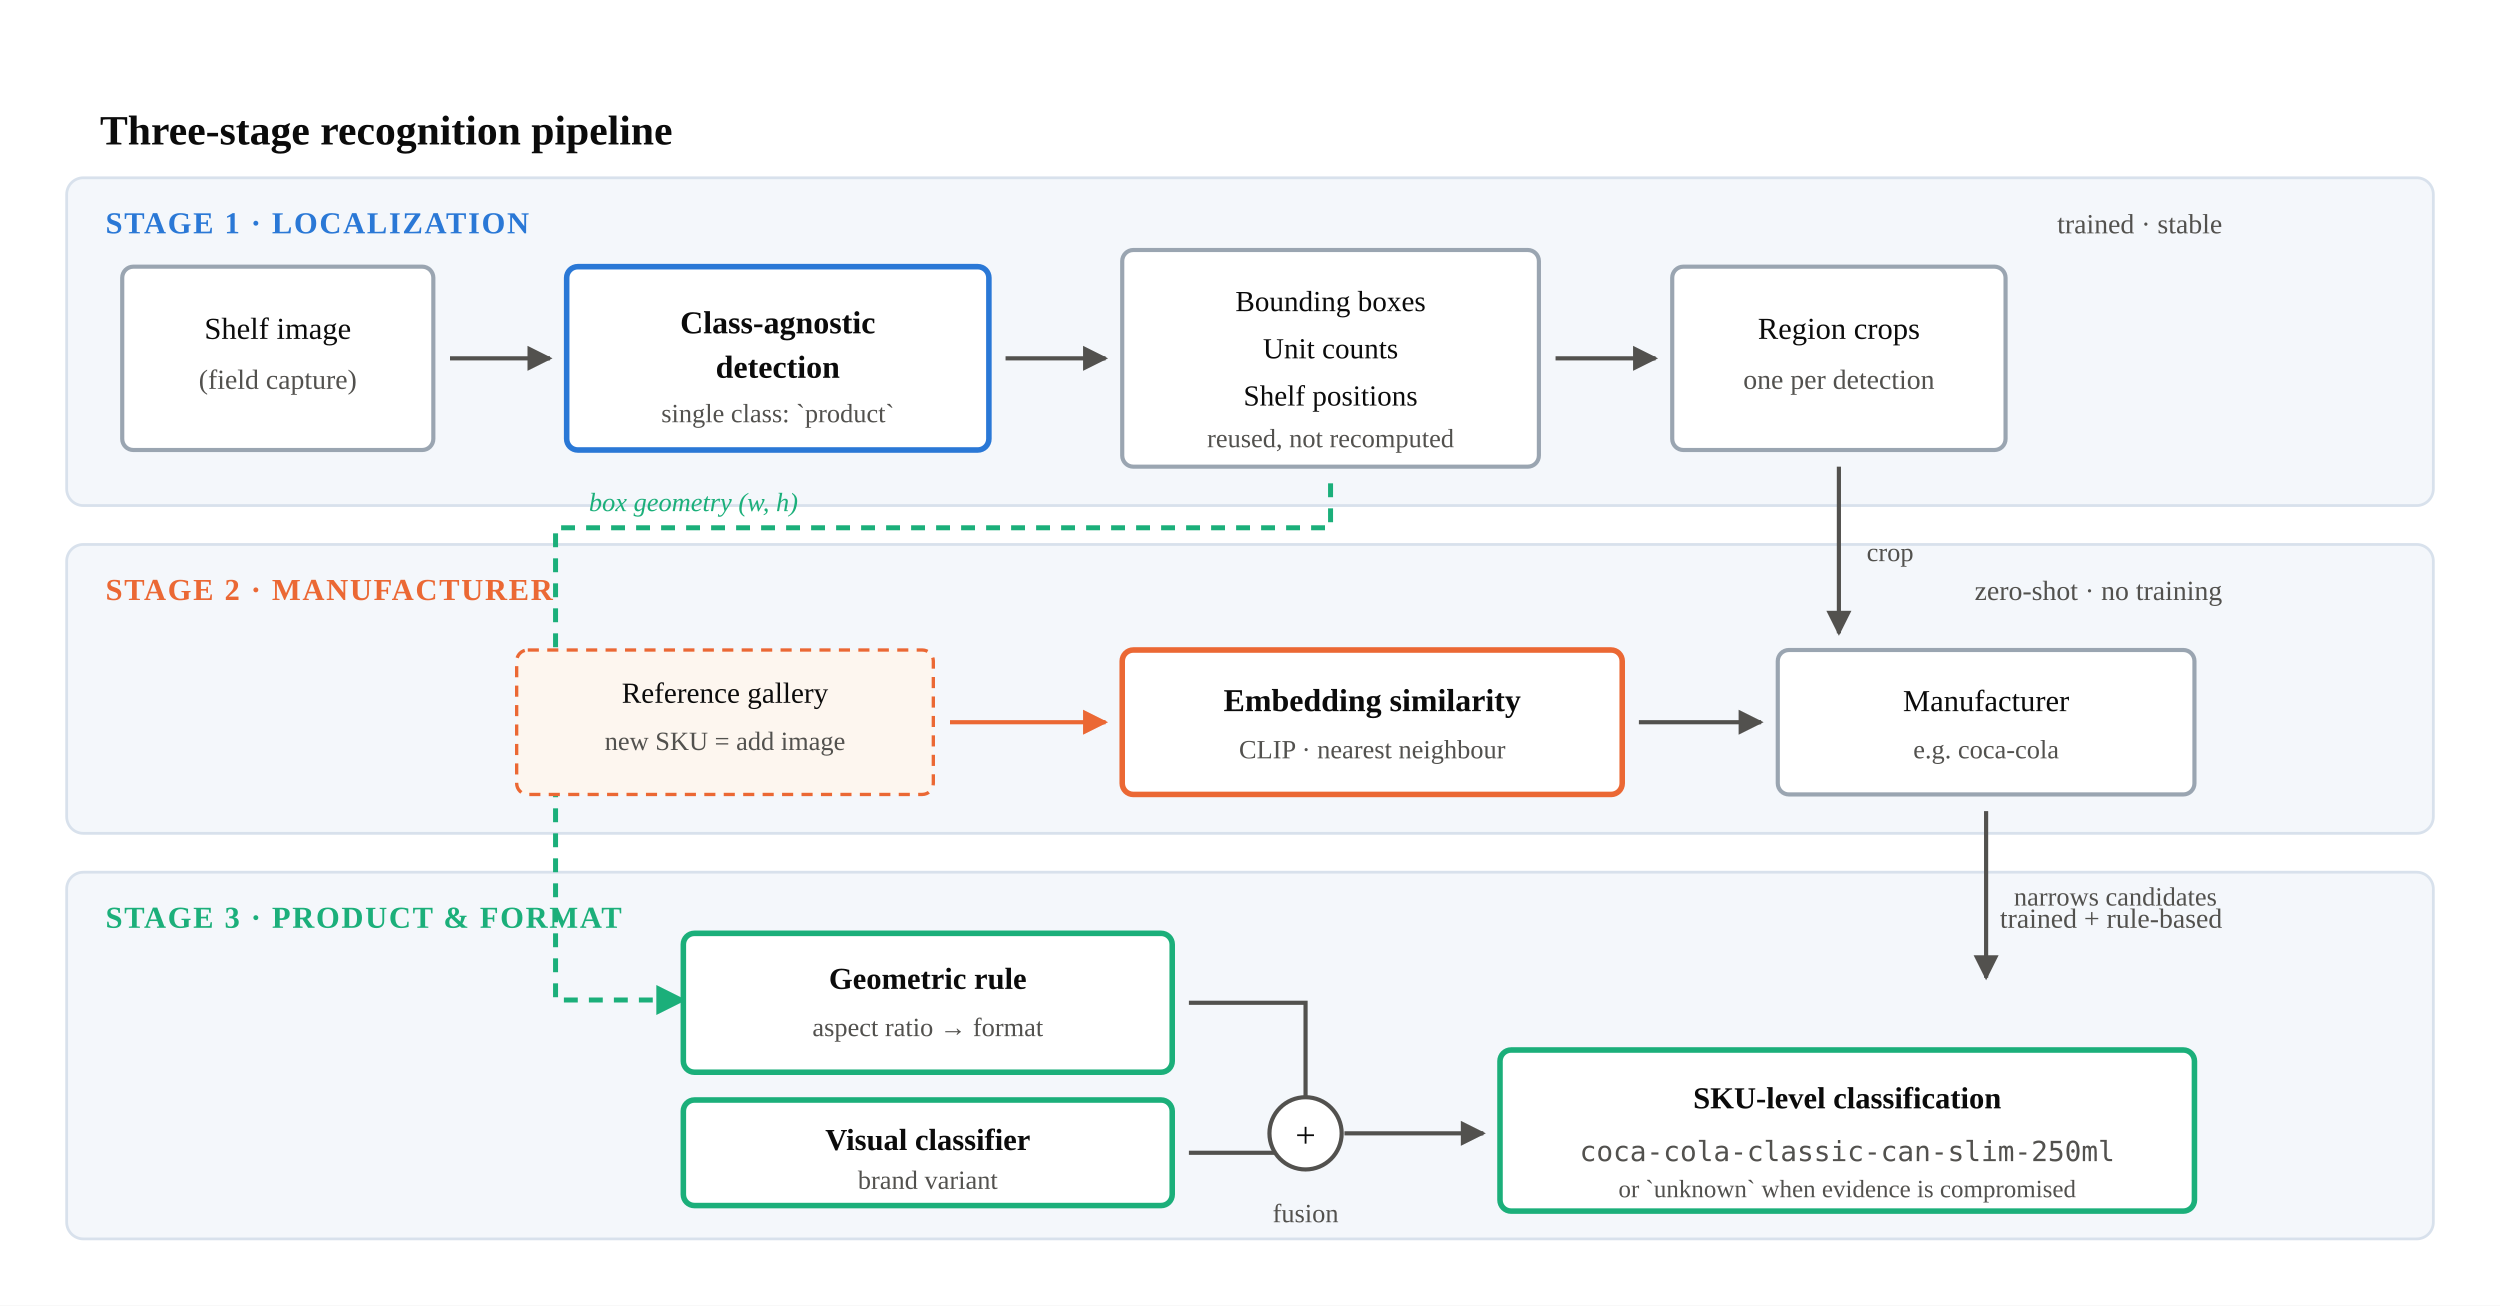
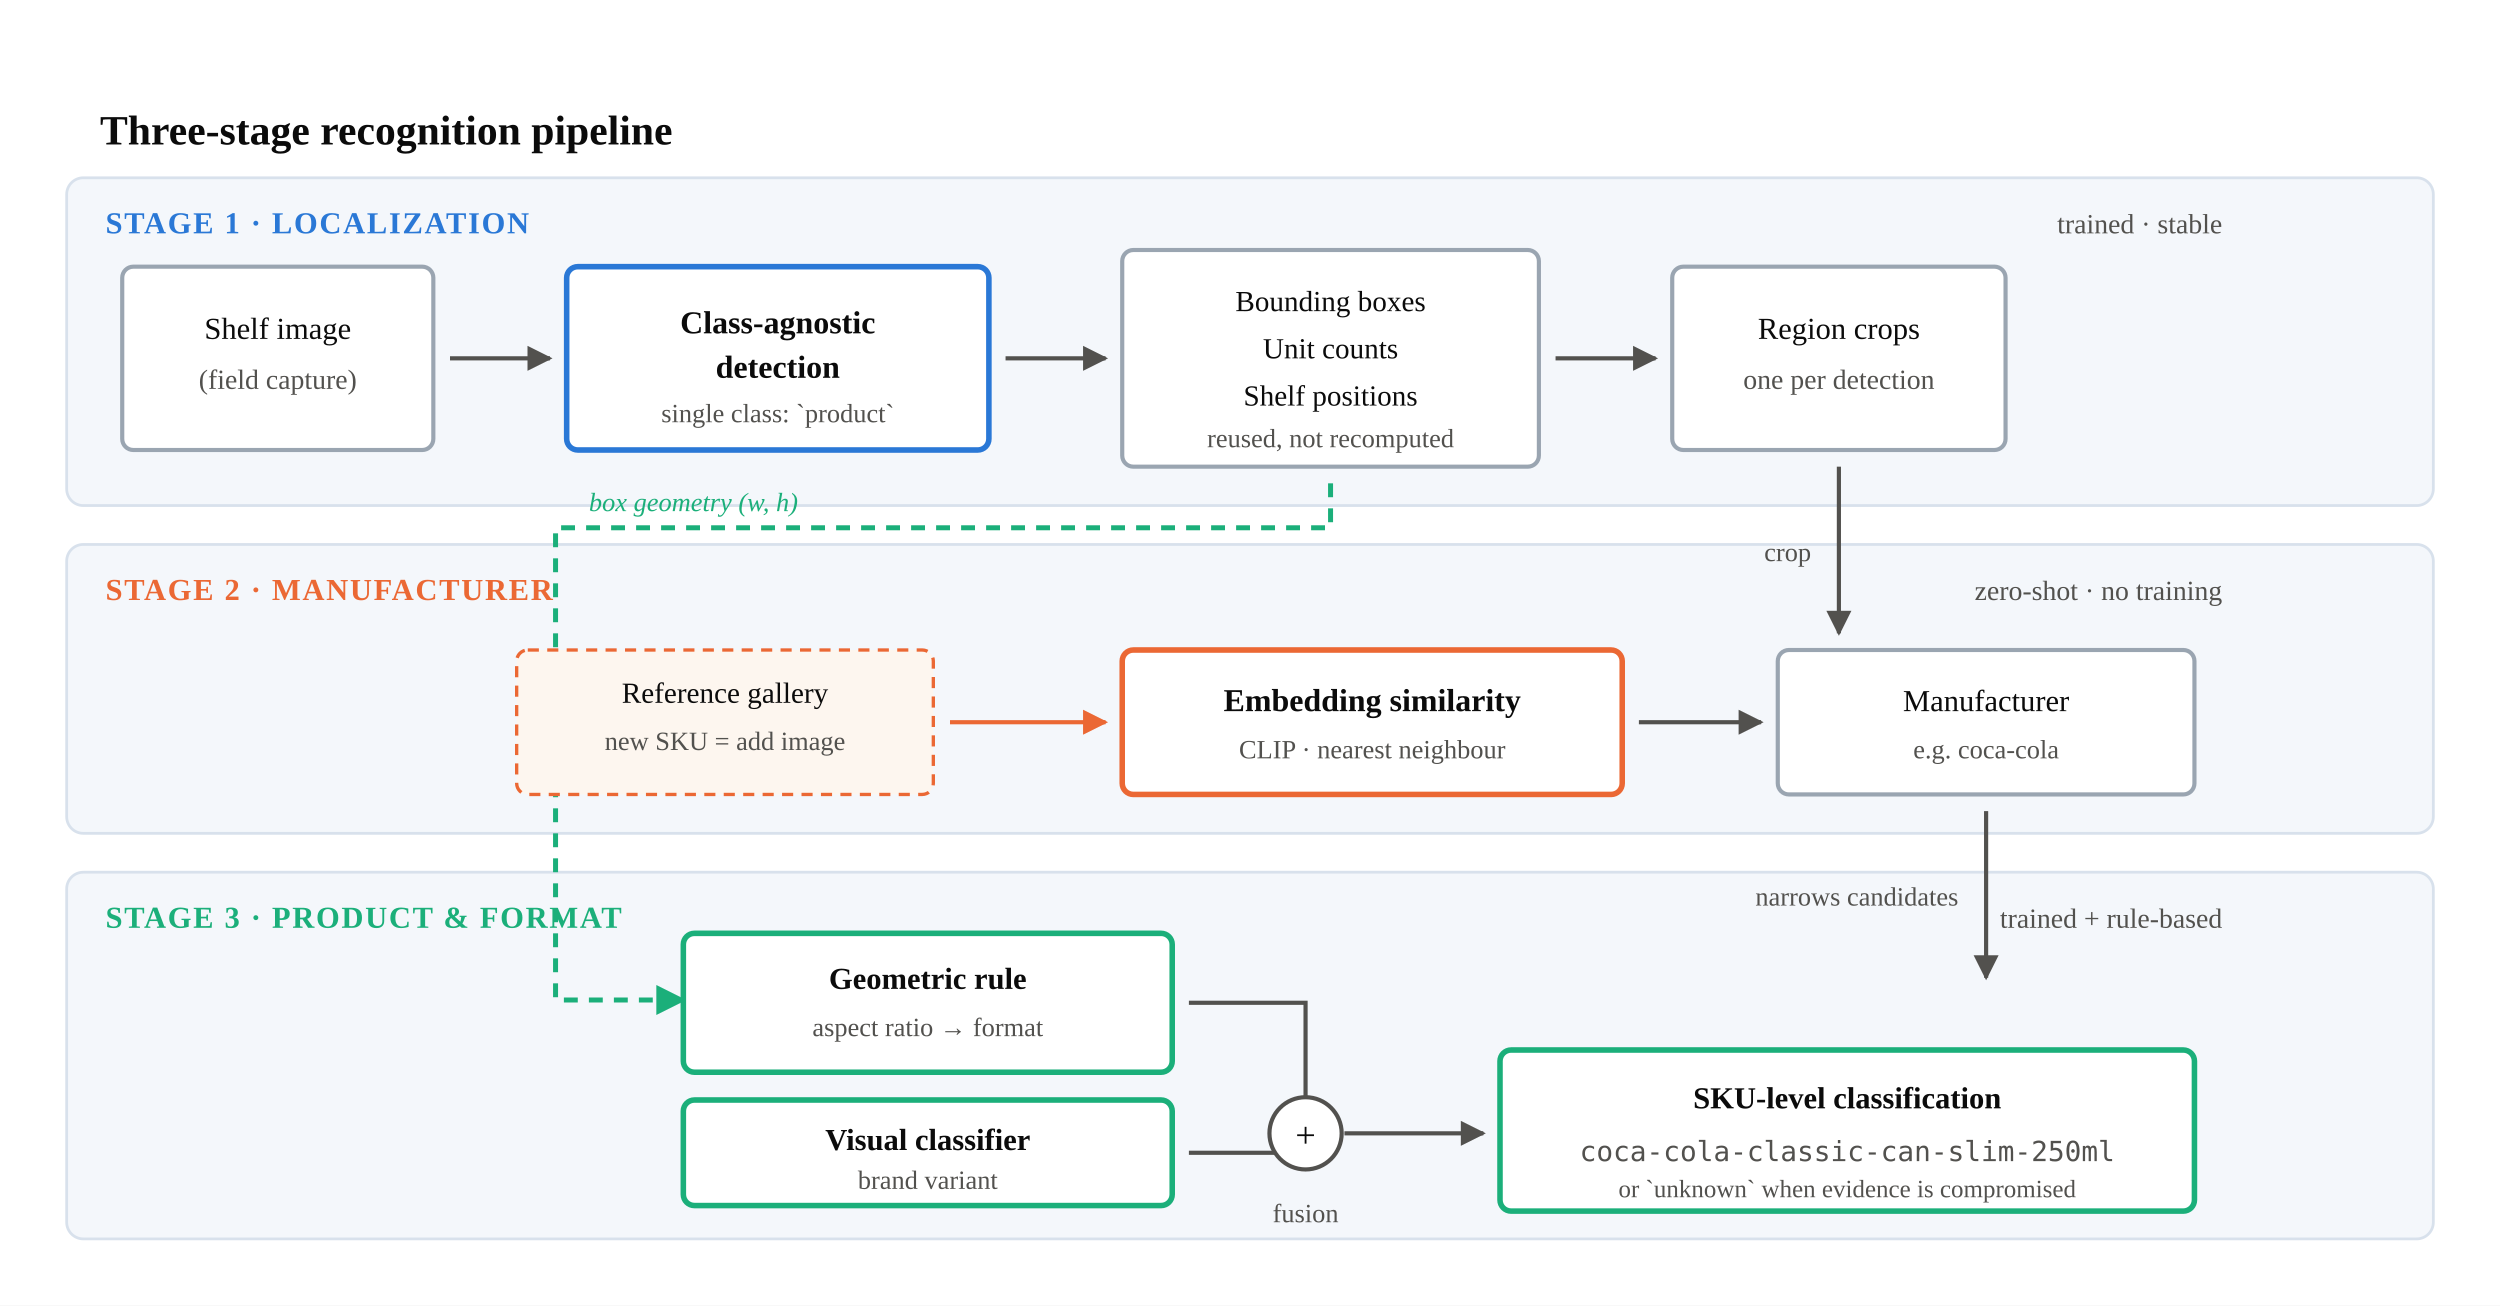
<svg xmlns="http://www.w3.org/2000/svg" viewBox="0 0 900 470" width="900" height="470" font-family="Georgia, 'Times New Roman', serif">
  <rect width="900" height="470" fill="#ffffff" />
  <rect x="24" y="64" width="852" height="118" rx="6" fill="#f4f7fb" stroke="#d8e1ec" stroke-width="1" />
  <rect x="24" y="196" width="852" height="104" rx="6" fill="#f4f7fb" stroke="#d8e1ec" stroke-width="1" />
  <rect x="24" y="314" width="852" height="132" rx="6" fill="#f4f7fb" stroke="#d8e1ec" stroke-width="1" />
  <text x="36" y="52" font-size="15" font-weight="bold" fill="#0b0b0b">Three-stage recognition pipeline</text>
  <text x="38" y="84" font-size="11" font-weight="bold" fill="#2a78d6" letter-spacing="0.6">STAGE 1 · LOCALIZATION</text>
  <text x="38" y="216" font-size="11" font-weight="bold" fill="#eb6834" letter-spacing="0.6">STAGE 2 · MANUFACTURER</text>
  <text x="38" y="334" font-size="11" font-weight="bold" fill="#1baf7a" letter-spacing="0.6">STAGE 3 · PRODUCT &amp; FORMAT</text>
  <text x="800" y="84" font-size="10" fill="#52514e" text-anchor="end">trained · stable</text>
  <text x="800" y="216" font-size="10" fill="#52514e" text-anchor="end">zero-shot · no training</text>
  <text x="800" y="334" font-size="10" fill="#52514e" text-anchor="end">trained + rule-based</text>
  <rect x="44" y="96" width="112" height="66" rx="4" fill="#ffffff" stroke="#9aa5b1" stroke-width="1.5" />
  <text x="100" y="122" font-size="11" fill="#0b0b0b" text-anchor="middle">Shelf image</text>
  <text x="100" y="140" font-size="10" fill="#52514e" text-anchor="middle">(field capture)</text>
  <path d="M162 129 L198 129" stroke="#52514e" stroke-width="1.5" marker-end="url(#ar)" />
  <rect x="204" y="96" width="152" height="66" rx="4" fill="#ffffff" stroke="#2a78d6" stroke-width="2" />
  <text x="280" y="120" font-size="11.5" font-weight="bold" fill="#0b0b0b" text-anchor="middle">Class-agnostic</text>
  <text x="280" y="136" font-size="11.5" font-weight="bold" fill="#0b0b0b" text-anchor="middle">detection</text>
  <text x="280" y="152" font-size="9.5" fill="#52514e" text-anchor="middle">single class: `product`</text>
  <path d="M362 129 L398 129" stroke="#52514e" stroke-width="1.5" marker-end="url(#ar)" />
  <rect x="404" y="90" width="150" height="78" rx="4" fill="#ffffff" stroke="#9aa5b1" stroke-width="1.5" />
  <text x="479" y="112" font-size="10.5" fill="#0b0b0b" text-anchor="middle">Bounding boxes</text>
  <text x="479" y="129" font-size="10.5" fill="#0b0b0b" text-anchor="middle">Unit counts</text>
  <text x="479" y="146" font-size="10.5" fill="#0b0b0b" text-anchor="middle">Shelf positions</text>
  <text x="479" y="161" font-size="9.5" fill="#52514e" text-anchor="middle">reused, not recomputed</text>
  <path d="M560 129 L596 129" stroke="#52514e" stroke-width="1.5" marker-end="url(#ar)" />
  <rect x="602" y="96" width="120" height="66" rx="4" fill="#ffffff" stroke="#9aa5b1" stroke-width="1.5" />
  <text x="662" y="122" font-size="11" fill="#0b0b0b" text-anchor="middle">Region crops</text>
  <text x="662" y="140" font-size="10" fill="#52514e" text-anchor="middle">one per detection</text>
  <path d="M662 168 L662 228" stroke="#52514e" stroke-width="1.5" marker-end="url(#ar)" />
-   <text x="672" y="202" font-size="9.5" fill="#52514e">crop</text>
+   <text x="652" y="202" font-size="9.5" fill="#52514e" text-anchor="end">crop</text>
  <path d="M479 174 L479 190 L200 190 L200 360 L246 360" stroke="#1baf7a" stroke-width="1.8" fill="none" stroke-dasharray="5 4" marker-end="url(#ag)" />
  <text x="212" y="184" font-size="9.5" fill="#1baf7a" font-style="italic">box geometry (w, h)</text>
  <rect x="404" y="234" width="180" height="52" rx="4" fill="#ffffff" stroke="#eb6834" stroke-width="2" />
  <text x="494" y="256" font-size="11.5" font-weight="bold" fill="#0b0b0b" text-anchor="middle">Embedding similarity</text>
  <text x="494" y="273" font-size="9.5" fill="#52514e" text-anchor="middle">CLIP · nearest neighbour</text>
  <rect x="640" y="234" width="150" height="52" rx="4" fill="#ffffff" stroke="#9aa5b1" stroke-width="1.5" />
  <text x="715" y="256" font-size="11" fill="#0b0b0b" text-anchor="middle">Manufacturer</text>
  <text x="715" y="273" font-size="9.5" fill="#52514e" text-anchor="middle">e.g. coca-cola</text>
  <path d="M590 260 L634 260" stroke="#52514e" stroke-width="1.5" marker-end="url(#ar)" />
  <rect x="186" y="234" width="150" height="52" rx="4" fill="#fdf6ef" stroke="#eb6834" stroke-width="1.2" stroke-dasharray="4 3" />
  <text x="261" y="253" font-size="10.5" fill="#0b0b0b" text-anchor="middle">Reference gallery</text>
  <text x="261" y="270" font-size="9.5" fill="#52514e" text-anchor="middle">new SKU = add image</text>
  <path d="M342 260 L398 260" stroke="#eb6834" stroke-width="1.5" marker-end="url(#ao)" />
  <path d="M715 292 L715 352" stroke="#52514e" stroke-width="1.5" marker-end="url(#ar)" />
-   <text x="725" y="326" font-size="9.5" fill="#52514e">narrows candidates</text>
+   <text x="705" y="326" font-size="9.5" fill="#52514e" text-anchor="end">narrows candidates</text>
  <rect x="246" y="336" width="176" height="50" rx="4" fill="#ffffff" stroke="#1baf7a" stroke-width="2" />
  <text x="334" y="356" font-size="11" font-weight="bold" fill="#0b0b0b" text-anchor="middle">Geometric rule</text>
  <text x="334" y="373" font-size="9.5" fill="#52514e" text-anchor="middle">aspect ratio → format</text>
  <rect x="246" y="396" width="176" height="38" rx="4" fill="#ffffff" stroke="#1baf7a" stroke-width="2" />
  <text x="334" y="414" font-size="11" font-weight="bold" fill="#0b0b0b" text-anchor="middle">Visual classifier</text>
  <text x="334" y="428" font-size="9.5" fill="#52514e" text-anchor="middle">brand variant</text>
  <path d="M428 361 L470 361 L470 400" stroke="#52514e" stroke-width="1.5" fill="none" />
  <path d="M428 415 L470 415" stroke="#52514e" stroke-width="1.5" fill="none" />
  <circle cx="470" cy="408" r="13" fill="#ffffff" stroke="#52514e" stroke-width="1.5" />
  <text x="470" y="413" font-size="13" fill="#0b0b0b" text-anchor="middle">+</text>
  <text x="470" y="440" font-size="9.5" fill="#52514e" text-anchor="middle">fusion</text>
  <path d="M484 408 L534 408" stroke="#52514e" stroke-width="1.5" marker-end="url(#ar)" />
  <rect x="540" y="378" width="250" height="58" rx="4" fill="#ffffff" stroke="#1baf7a" stroke-width="2" />
  <text x="665" y="399" font-size="11" font-weight="bold" fill="#0b0b0b" text-anchor="middle">SKU-level classification</text>
  <text x="665" y="418" font-size="10" fill="#52514e" text-anchor="middle" font-family="monospace">coca-cola-classic-can-slim-250ml</text>
  <text x="665" y="431" font-size="9" fill="#52514e" text-anchor="middle">or `unknown` when evidence is compromised</text>
  <defs>
    <marker id="ar" viewBox="0 0 10 10" refX="9" refY="5" markerWidth="6" markerHeight="6" orient="auto-start-reverse">
      <path d="M 0 0 L 10 5 L 0 10 z" fill="#52514e" />
    </marker>
    <marker id="ag" viewBox="0 0 10 10" refX="9" refY="5" markerWidth="6" markerHeight="6" orient="auto-start-reverse">
      <path d="M 0 0 L 10 5 L 0 10 z" fill="#1baf7a" />
    </marker>
    <marker id="ao" viewBox="0 0 10 10" refX="9" refY="5" markerWidth="6" markerHeight="6" orient="auto-start-reverse">
      <path d="M 0 0 L 10 5 L 0 10 z" fill="#eb6834" />
    </marker>
  </defs>
</svg>
